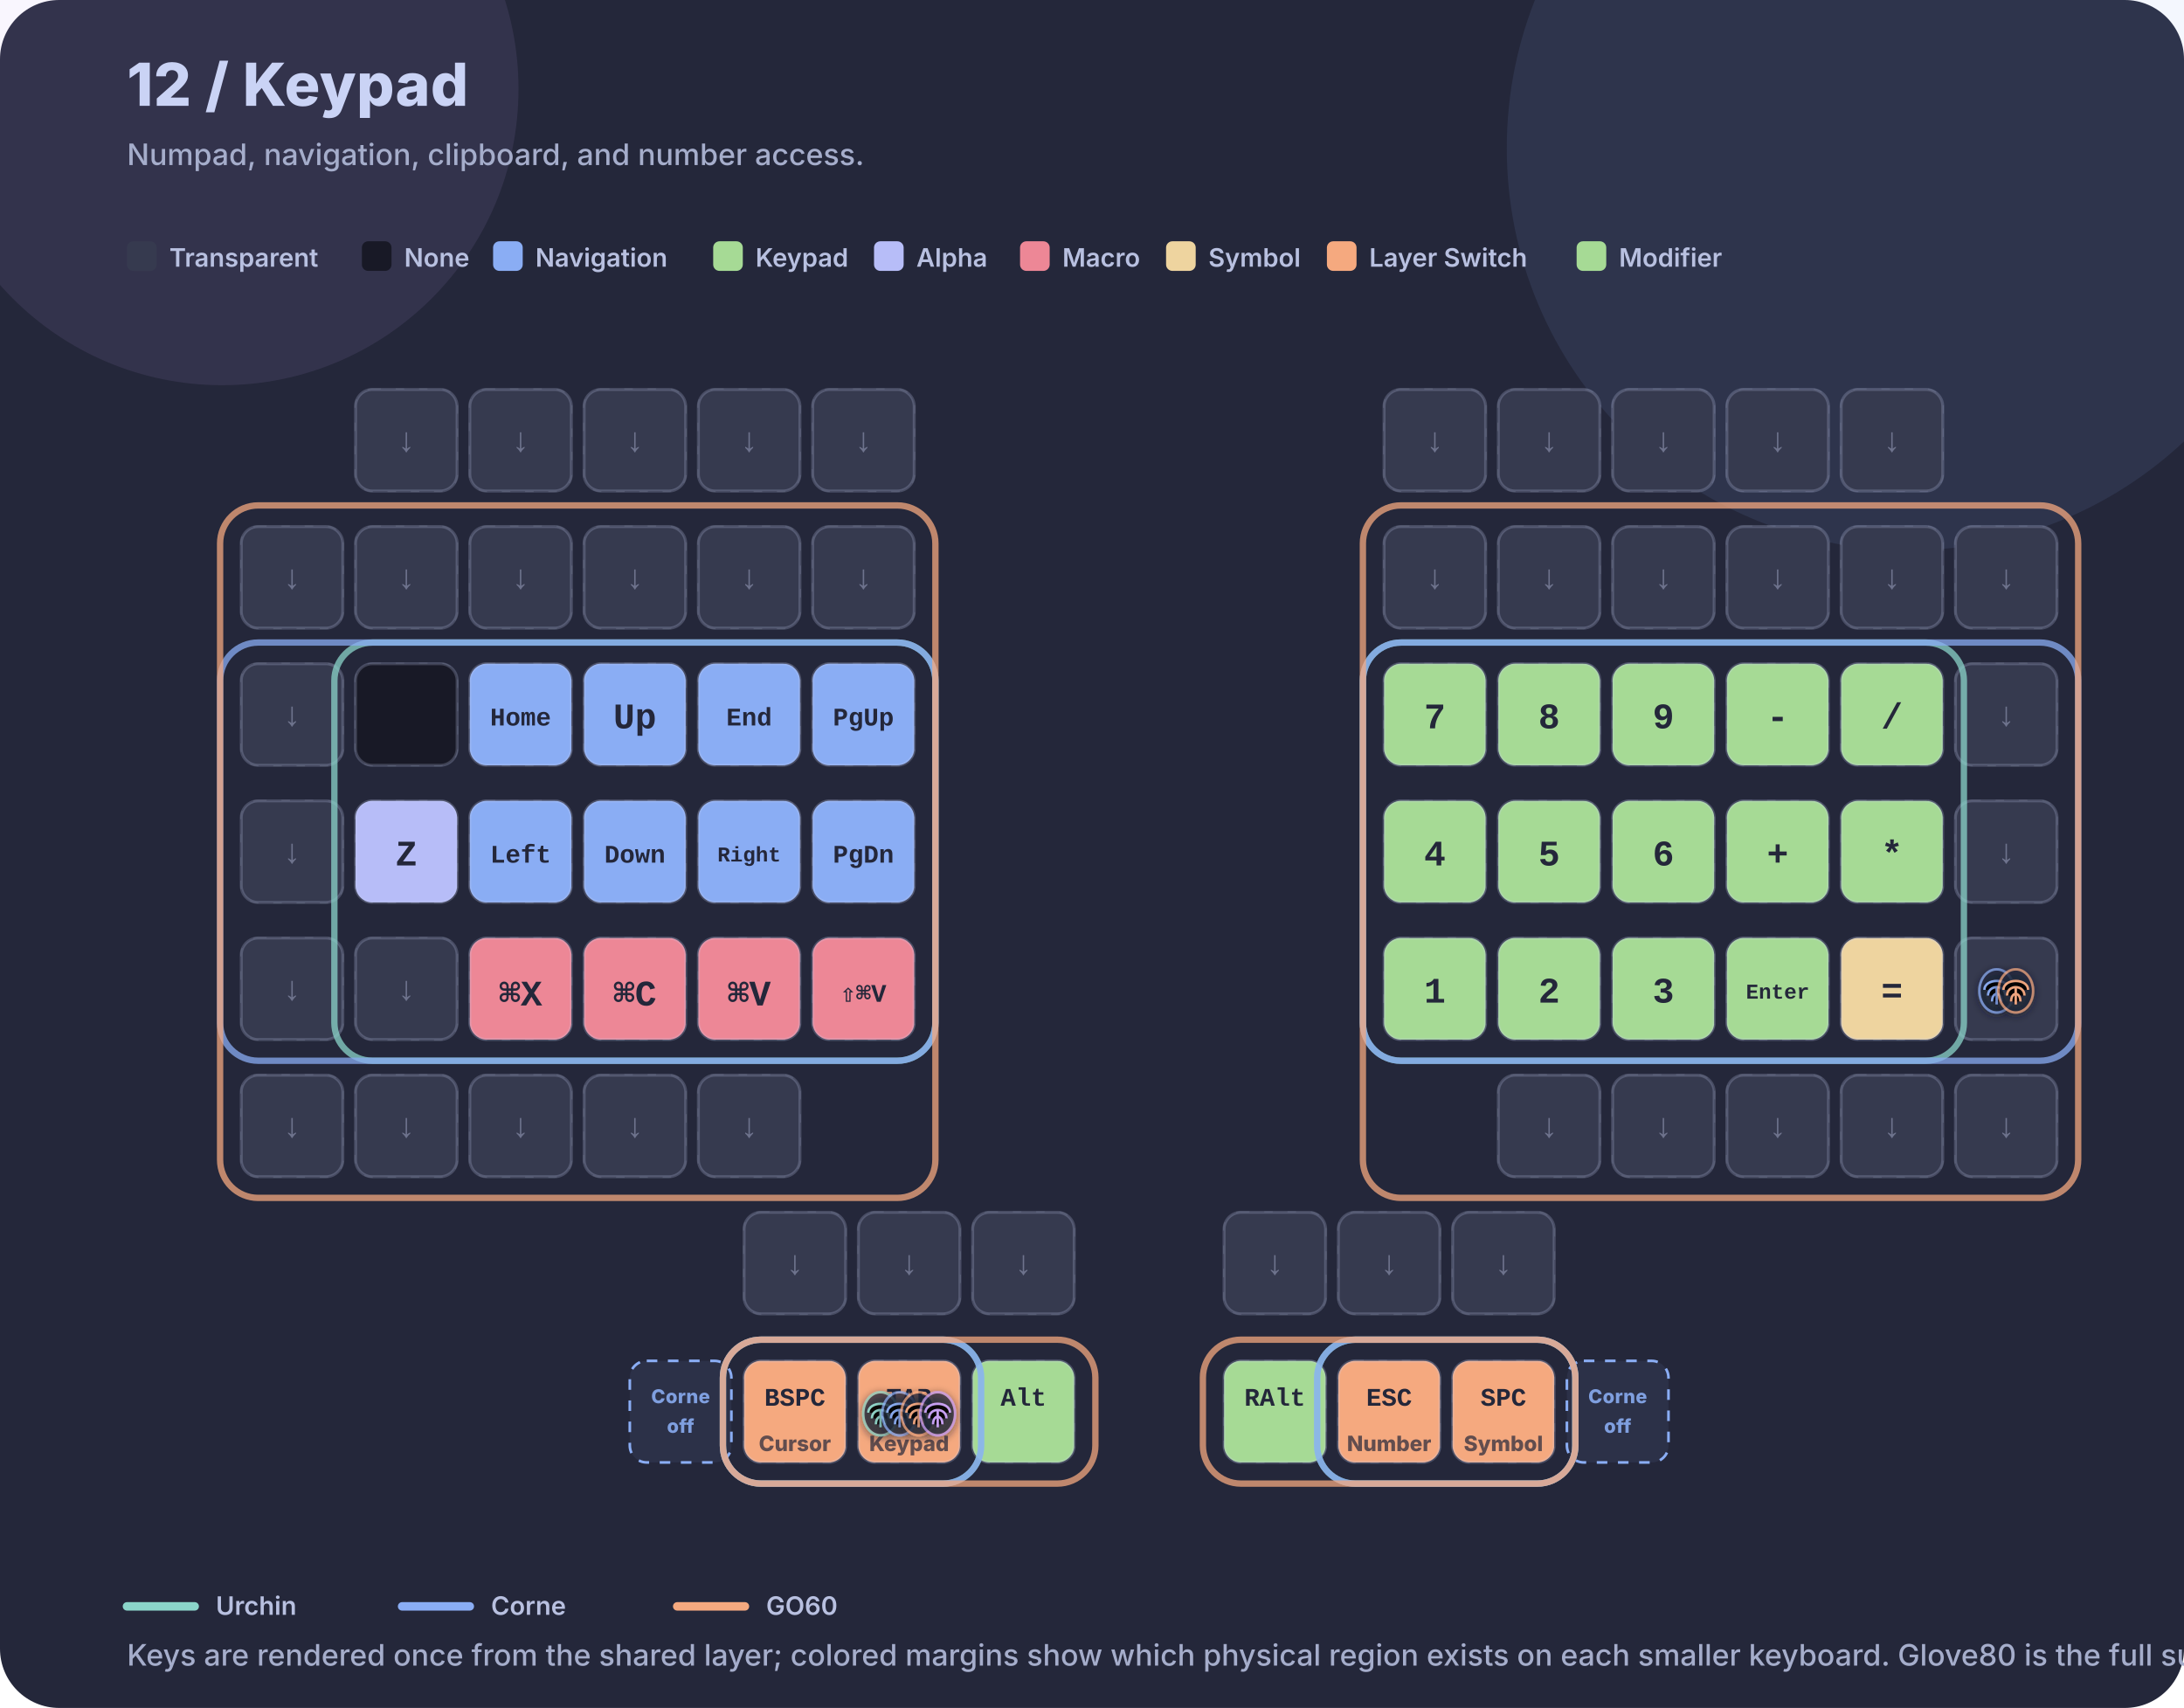
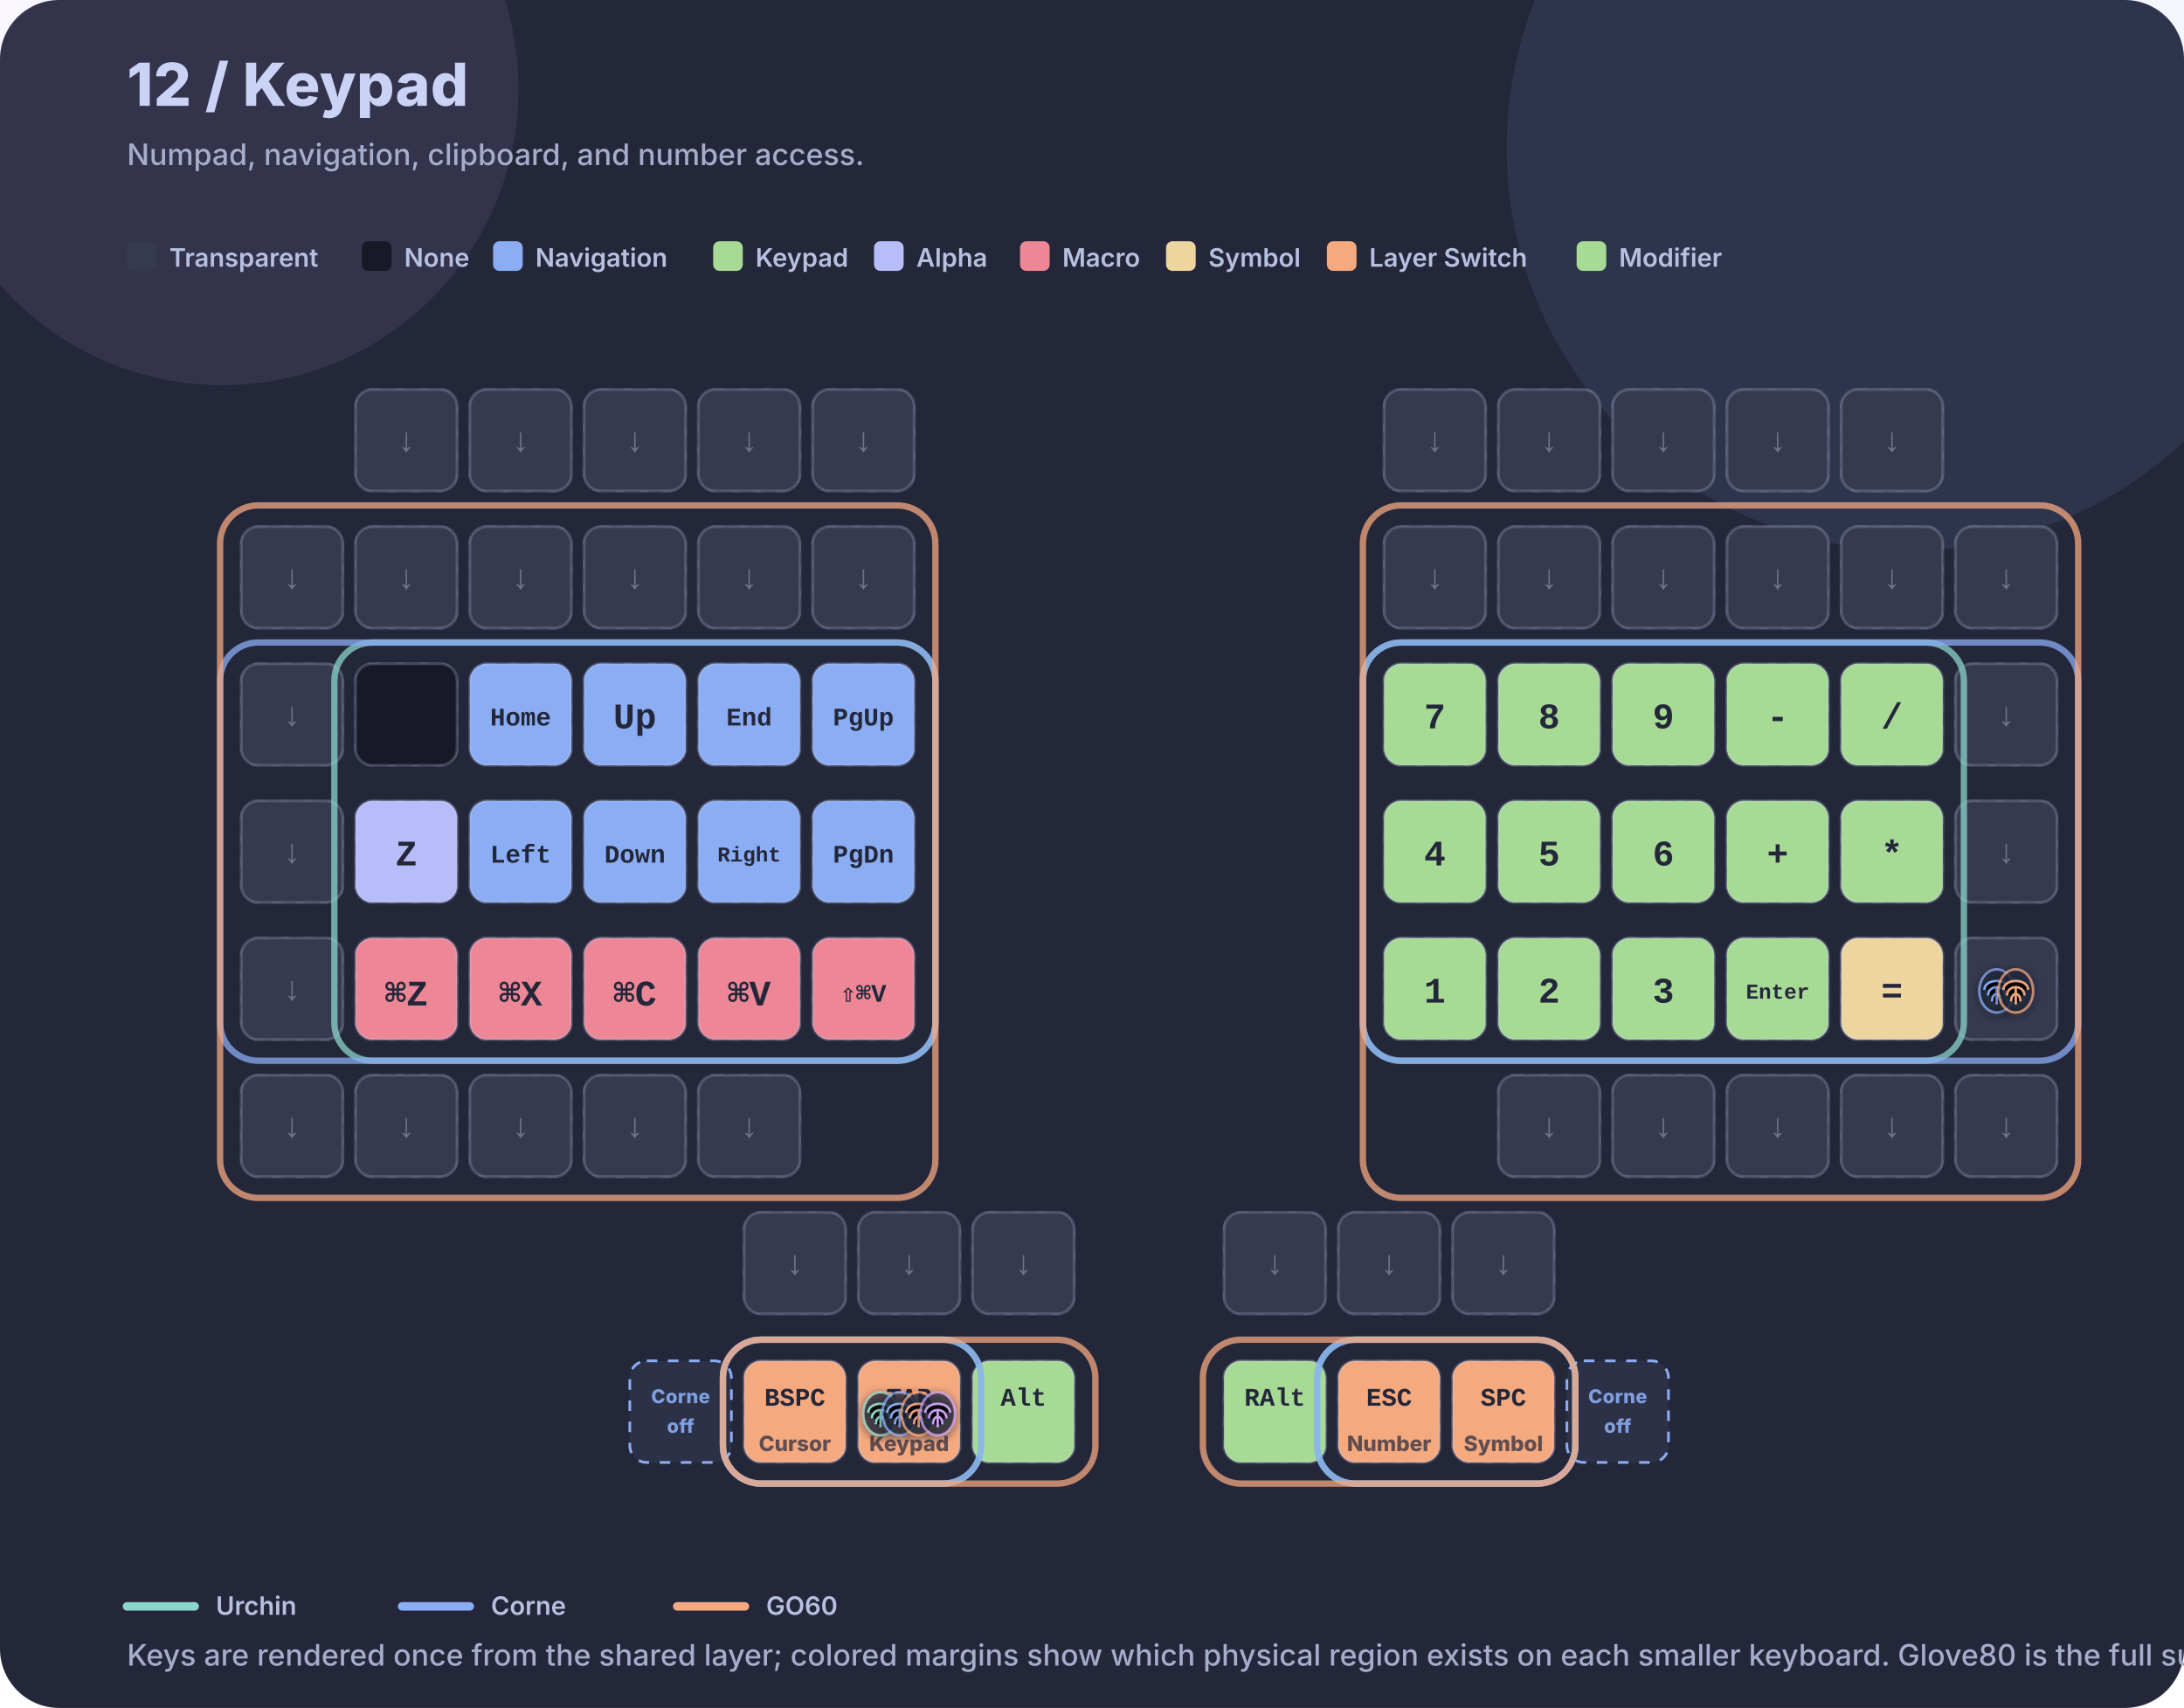
<svg xmlns="http://www.w3.org/2000/svg" width="1032" height="807" viewBox="0 0 1032 807" role="img" aria-labelledby="title desc">
  <style>
    .title { font: 800 28px Inter, Avenir Next, Segoe UI, sans-serif; fill: #cad3f5; letter-spacing: .2px; }
    .subtitle { font: 500 14px Inter, Avenir Next, Segoe UI, sans-serif; fill: #a5adcb; }
    .legend-text { font: 600 12px Inter, Avenir Next, Segoe UI, sans-serif; fill: #b8c0e0; }
    .tap { font-family: Berkeley Mono, SFMono-Regular, Consolas, Liberation Mono, monospace; font-weight: 800; text-anchor: middle; dominant-baseline: central; }
    .tap.transparent { font-size: 16px; fill: #6e738d; }
    .hold { font: 800 10px Inter, Avenir Next, Segoe UI, sans-serif; text-anchor: middle; dominant-baseline: central; }
    .key { stroke: rgba(202,211,245,.22); stroke-width: 1.4; }
    .ghost-key { fill: transparent; stroke: rgba(202,211,245,.13); stroke-width: 1; stroke-dasharray: 4 7; }
    .corne-disabled-thumb rect { fill: rgba(138,173,244,.08); stroke: #8aadf4; stroke-width: 1.25; stroke-dasharray: 5 5; }
    .corne-disabled-thumb text { font: 800 9px Inter, Avenir Next, Segoe UI, sans-serif; fill: #8aadf4; text-anchor: middle; letter-spacing: .15px; opacity: .88; }
    .keyboard-boundary { fill: transparent; stroke-width: 3; opacity: .74; }
    .layer-activator { opacity: .96; filter: drop-shadow(0 1px 2px rgba(24,25,38,.8)); }
    .layer-activator * { stroke: #24273a; stroke-width: 1.15; }
    .outline-legend-line { stroke-width: 4; stroke-linecap: round; }
    .shortcut path { fill: none; stroke: #8bd5ca; stroke-width: 1.2; opacity: .62; stroke-linecap: round; }
    .shortcut circle { fill: #8bd5ca; stroke: #24273a; stroke-width: 1.5; }
    .shortcut rect { fill: #181926; stroke: #8bd5ca; stroke-width: 1.2; }
    .shortcut text { font: 800 11px Inter, Avenir Next, Segoe UI, sans-serif; fill: #cad3f5; text-anchor: middle; letter-spacing: .2px; }
  </style>
  <rect x="0" y="0" width="1032" height="807" rx="28" fill="#24273a" />
  <circle cx="105" cy="42" r="140" fill="#c6a0f6" opacity="0.10" />
  <circle cx="902" cy="70" r="190" fill="#8aadf4" opacity="0.10" />
  <text x="60" y="50" class="title">12 / Keypad</text>
  <text x="60" y="78" class="subtitle">Numpad, navigation, clipboard, and number access.</text>
  <rect x="60" y="114" width="14" height="14" rx="3" fill="#363a4f" />
  <text x="80" y="126" class="legend-text">Transparent</text>
  <rect x="171" y="114" width="14" height="14" rx="3" fill="#181926" />
  <text x="191" y="126" class="legend-text">None</text>
  <rect x="233" y="114" width="14" height="14" rx="3" fill="#8aadf4" />
  <text x="253" y="126" class="legend-text">Navigation</text>
  <rect x="337" y="114" width="14" height="14" rx="3" fill="#a6da95" />
  <text x="357" y="126" class="legend-text">Keypad</text>
  <rect x="413" y="114" width="14" height="14" rx="3" fill="#b7bdf8" />
  <text x="433" y="126" class="legend-text">Alpha</text>
  <rect x="482" y="114" width="14" height="14" rx="3" fill="#ed8796" />
  <text x="502" y="126" class="legend-text">Macro</text>
  <rect x="551" y="114" width="14" height="14" rx="3" fill="#eed49f" />
  <text x="571" y="126" class="legend-text">Symbol</text>
  <rect x="627" y="114" width="14" height="14" rx="3" fill="#f5a97f" />
  <text x="647" y="126" class="legend-text">Layer Switch</text>
  <rect x="745" y="114" width="14" height="14" rx="3" fill="#a6da95" />
  <text x="765" y="126" class="legend-text">Modifier</text>
  <g transform="translate(60 184)">
    <rect class="ghost-key" x="108" y="0" width="48" height="48" rx="8" />
    <rect class="ghost-key" x="162" y="0" width="48" height="48" rx="8" />
    <rect class="ghost-key" x="216" y="0" width="48" height="48" rx="8" />
    <rect class="ghost-key" x="270" y="0" width="48" height="48" rx="8" />
    <rect class="ghost-key" x="324" y="0" width="48" height="48" rx="8" />
    <rect class="ghost-key" x="594" y="0" width="48" height="48" rx="8" />
    <rect class="ghost-key" x="648" y="0" width="48" height="48" rx="8" />
    <rect class="ghost-key" x="702" y="0" width="48" height="48" rx="8" />
    <rect class="ghost-key" x="756" y="0" width="48" height="48" rx="8" />
    <rect class="ghost-key" x="810" y="0" width="48" height="48" rx="8" />
    <rect class="ghost-key" x="54" y="64.8" width="48" height="48" rx="8" />
    <rect class="ghost-key" x="108" y="64.8" width="48" height="48" rx="8" />
    <rect class="ghost-key" x="162" y="64.8" width="48" height="48" rx="8" />
    <rect class="ghost-key" x="216" y="64.8" width="48" height="48" rx="8" />
    <rect class="ghost-key" x="270" y="64.8" width="48" height="48" rx="8" />
    <rect class="ghost-key" x="324" y="64.8" width="48" height="48" rx="8" />
    <rect class="ghost-key" x="594" y="64.8" width="48" height="48" rx="8" />
    <rect class="ghost-key" x="648" y="64.8" width="48" height="48" rx="8" />
    <rect class="ghost-key" x="702" y="64.8" width="48" height="48" rx="8" />
    <rect class="ghost-key" x="756" y="64.8" width="48" height="48" rx="8" />
    <rect class="ghost-key" x="810" y="64.8" width="48" height="48" rx="8" />
    <rect class="ghost-key" x="864" y="64.8" width="48" height="48" rx="8" />
    <rect class="ghost-key" x="54" y="129.6" width="48" height="48" rx="8" />
    <rect class="ghost-key" x="108" y="129.6" width="48" height="48" rx="8" />
    <rect class="ghost-key" x="162" y="129.6" width="48" height="48" rx="8" />
    <rect class="ghost-key" x="216" y="129.6" width="48" height="48" rx="8" />
    <rect class="ghost-key" x="270" y="129.6" width="48" height="48" rx="8" />
    <rect class="ghost-key" x="324" y="129.6" width="48" height="48" rx="8" />
    <rect class="ghost-key" x="594" y="129.6" width="48" height="48" rx="8" />
    <rect class="ghost-key" x="648" y="129.6" width="48" height="48" rx="8" />
    <rect class="ghost-key" x="702" y="129.6" width="48" height="48" rx="8" />
    <rect class="ghost-key" x="756" y="129.6" width="48" height="48" rx="8" />
    <rect class="ghost-key" x="810" y="129.6" width="48" height="48" rx="8" />
    <rect class="ghost-key" x="864" y="129.6" width="48" height="48" rx="8" />
    <rect class="ghost-key" x="54" y="194.4" width="48" height="48" rx="8" />
    <rect class="ghost-key" x="108" y="194.4" width="48" height="48" rx="8" />
    <rect class="ghost-key" x="162" y="194.4" width="48" height="48" rx="8" />
    <rect class="ghost-key" x="216" y="194.4" width="48" height="48" rx="8" />
    <rect class="ghost-key" x="270" y="194.4" width="48" height="48" rx="8" />
    <rect class="ghost-key" x="324" y="194.4" width="48" height="48" rx="8" />
    <rect class="ghost-key" x="594" y="194.4" width="48" height="48" rx="8" />
    <rect class="ghost-key" x="648" y="194.4" width="48" height="48" rx="8" />
    <rect class="ghost-key" x="702" y="194.4" width="48" height="48" rx="8" />
    <rect class="ghost-key" x="756" y="194.4" width="48" height="48" rx="8" />
    <rect class="ghost-key" x="810" y="194.4" width="48" height="48" rx="8" />
    <rect class="ghost-key" x="864" y="194.4" width="48" height="48" rx="8" />
    <rect class="ghost-key" x="54" y="259.2" width="48" height="48" rx="8" />
    <rect class="ghost-key" x="108" y="259.2" width="48" height="48" rx="8" />
    <rect class="ghost-key" x="162" y="259.2" width="48" height="48" rx="8" />
    <rect class="ghost-key" x="216" y="259.2" width="48" height="48" rx="8" />
    <rect class="ghost-key" x="270" y="259.2" width="48" height="48" rx="8" />
    <rect class="ghost-key" x="324" y="259.2" width="48" height="48" rx="8" />
    <rect class="ghost-key" x="291.6" y="388.8" width="48" height="48" rx="8" />
    <rect class="ghost-key" x="345.6" y="388.8" width="48" height="48" rx="8" />
    <rect class="ghost-key" x="399.6" y="388.8" width="48" height="48" rx="8" />
    <rect class="ghost-key" x="518.4" y="388.8" width="48" height="48" rx="8" />
    <rect class="ghost-key" x="572.4" y="388.8" width="48" height="48" rx="8" />
    <rect class="ghost-key" x="626.4" y="388.8" width="48" height="48" rx="8" />
    <rect class="ghost-key" x="594" y="259.2" width="48" height="48" rx="8" />
    <rect class="ghost-key" x="648" y="259.2" width="48" height="48" rx="8" />
    <rect class="ghost-key" x="702" y="259.2" width="48" height="48" rx="8" />
    <rect class="ghost-key" x="756" y="259.2" width="48" height="48" rx="8" />
    <rect class="ghost-key" x="810" y="259.2" width="48" height="48" rx="8" />
    <rect class="ghost-key" x="864" y="259.2" width="48" height="48" rx="8" />
    <rect class="ghost-key" x="54" y="324" width="48" height="48" rx="8" />
    <rect class="ghost-key" x="108" y="324" width="48" height="48" rx="8" />
    <rect class="ghost-key" x="162" y="324" width="48" height="48" rx="8" />
    <rect class="ghost-key" x="216" y="324" width="48" height="48" rx="8" />
    <rect class="ghost-key" x="270" y="324" width="48" height="48" rx="8" />
    <rect class="ghost-key" x="291.6" y="459" width="48" height="48" rx="8" />
    <rect class="ghost-key" x="345.6" y="459" width="48" height="48" rx="8" />
    <rect class="ghost-key" x="399.6" y="459" width="48" height="48" rx="8" />
    <rect class="ghost-key" x="518.4" y="459" width="48" height="48" rx="8" />
    <rect class="ghost-key" x="572.4" y="459" width="48" height="48" rx="8" />
    <rect class="ghost-key" x="626.4" y="459" width="48" height="48" rx="8" />
    <rect class="ghost-key" x="648" y="324" width="48" height="48" rx="8" />
    <rect class="ghost-key" x="702" y="324" width="48" height="48" rx="8" />
    <rect class="ghost-key" x="756" y="324" width="48" height="48" rx="8" />
    <rect class="ghost-key" x="810" y="324" width="48" height="48" rx="8" />
    <rect class="ghost-key" x="864" y="324" width="48" height="48" rx="8" />
    <g class="corne-disabled-thumb" aria-label="Corne disabled thumb key">
      <rect x="237.6" y="459" width="48" height="48" rx="8" />
      <text x="261.6" y="479">Corne</text>
      <text x="261.6" y="493">off</text>
    </g>
    <g class="corne-disabled-thumb" aria-label="Corne disabled thumb key">
      <rect x="680.4" y="459" width="48" height="48" rx="8" />
      <text x="704.4" y="479">Corne</text>
      <text x="704.4" y="493">off</text>
    </g>
    <rect class="key" x="108" y="0" width="48" height="48" rx="8" fill="#363a4f" />
    <text x="132" y="25" class="tap transparent">↓</text>
    <rect class="key" x="162" y="0" width="48" height="48" rx="8" fill="#363a4f" />
    <text x="186" y="25" class="tap transparent">↓</text>
    <rect class="key" x="216" y="0" width="48" height="48" rx="8" fill="#363a4f" />
    <text x="240" y="25" class="tap transparent">↓</text>
    <rect class="key" x="270" y="0" width="48" height="48" rx="8" fill="#363a4f" />
    <text x="294" y="25" class="tap transparent">↓</text>
    <rect class="key" x="324" y="0" width="48" height="48" rx="8" fill="#363a4f" />
    <text x="348" y="25" class="tap transparent">↓</text>
    <rect class="key" x="594" y="0" width="48" height="48" rx="8" fill="#363a4f" />
    <text x="618" y="25" class="tap transparent">↓</text>
    <rect class="key" x="648" y="0" width="48" height="48" rx="8" fill="#363a4f" />
    <text x="672" y="25" class="tap transparent">↓</text>
    <rect class="key" x="702" y="0" width="48" height="48" rx="8" fill="#363a4f" />
    <text x="726" y="25" class="tap transparent">↓</text>
    <rect class="key" x="756" y="0" width="48" height="48" rx="8" fill="#363a4f" />
    <text x="780" y="25" class="tap transparent">↓</text>
    <rect class="key" x="810" y="0" width="48" height="48" rx="8" fill="#363a4f" />
    <text x="834" y="25" class="tap transparent">↓</text>
    <rect class="key" x="54" y="64.8" width="48" height="48" rx="8" fill="#363a4f" />
    <text x="78" y="89.8" class="tap transparent">↓</text>
    <rect class="key" x="108" y="64.8" width="48" height="48" rx="8" fill="#363a4f" />
    <text x="132" y="89.8" class="tap transparent">↓</text>
    <rect class="key" x="162" y="64.8" width="48" height="48" rx="8" fill="#363a4f" />
    <text x="186" y="89.8" class="tap transparent">↓</text>
    <rect class="key" x="216" y="64.8" width="48" height="48" rx="8" fill="#363a4f" />
    <text x="240" y="89.8" class="tap transparent">↓</text>
    <rect class="key" x="270" y="64.8" width="48" height="48" rx="8" fill="#363a4f" />
    <text x="294" y="89.8" class="tap transparent">↓</text>
    <rect class="key" x="324" y="64.8" width="48" height="48" rx="8" fill="#363a4f" />
    <text x="348" y="89.8" class="tap transparent">↓</text>
    <rect class="key" x="594" y="64.8" width="48" height="48" rx="8" fill="#363a4f" />
    <text x="618" y="89.8" class="tap transparent">↓</text>
    <rect class="key" x="648" y="64.8" width="48" height="48" rx="8" fill="#363a4f" />
    <text x="672" y="89.8" class="tap transparent">↓</text>
    <rect class="key" x="702" y="64.8" width="48" height="48" rx="8" fill="#363a4f" />
    <text x="726" y="89.8" class="tap transparent">↓</text>
    <rect class="key" x="756" y="64.8" width="48" height="48" rx="8" fill="#363a4f" />
    <text x="780" y="89.8" class="tap transparent">↓</text>
    <rect class="key" x="810" y="64.8" width="48" height="48" rx="8" fill="#363a4f" />
    <text x="834" y="89.8" class="tap transparent">↓</text>
    <rect class="key" x="864" y="64.8" width="48" height="48" rx="8" fill="#363a4f" />
    <text x="888" y="89.8" class="tap transparent">↓</text>
    <rect class="key" x="54" y="129.6" width="48" height="48" rx="8" fill="#363a4f" />
    <text x="78" y="154.6" class="tap transparent">↓</text>
    <rect class="key" x="108" y="129.6" width="48" height="48" rx="8" fill="#181926" />
    <rect class="key" x="162" y="129.6" width="48" height="48" rx="8" fill="#8aadf4" />
    <text x="186" y="155.6" class="tap" style="font-size:12px;fill:#24273a">Home</text>
    <rect class="key" x="216" y="129.6" width="48" height="48" rx="8" fill="#8aadf4" />
    <text x="240" y="155.6" class="tap" style="font-size:17px;fill:#24273a">Up</text>
    <rect class="key" x="270" y="129.6" width="48" height="48" rx="8" fill="#8aadf4" />
    <text x="294" y="155.6" class="tap" style="font-size:12px;fill:#24273a">End</text>
    <rect class="key" x="324" y="129.6" width="48" height="48" rx="8" fill="#8aadf4" />
    <text x="348" y="155.6" class="tap" style="font-size:12px;fill:#24273a">PgUp</text>
    <rect class="key" x="594" y="129.6" width="48" height="48" rx="8" fill="#a6da95" />
    <text x="618" y="155.6" class="tap" style="font-size:17px;fill:#24273a">7</text>
    <rect class="key" x="648" y="129.6" width="48" height="48" rx="8" fill="#a6da95" />
    <text x="672" y="155.6" class="tap" style="font-size:17px;fill:#24273a">8</text>
    <rect class="key" x="702" y="129.6" width="48" height="48" rx="8" fill="#a6da95" />
    <text x="726" y="155.6" class="tap" style="font-size:17px;fill:#24273a">9</text>
    <rect class="key" x="756" y="129.6" width="48" height="48" rx="8" fill="#a6da95" />
    <text x="780" y="155.6" class="tap" style="font-size:17px;fill:#24273a">-</text>
    <rect class="key" x="810" y="129.6" width="48" height="48" rx="8" fill="#a6da95" />
    <text x="834" y="155.6" class="tap" style="font-size:17px;fill:#24273a">/</text>
    <rect class="key" x="864" y="129.6" width="48" height="48" rx="8" fill="#363a4f" />
    <text x="888" y="154.6" class="tap transparent">↓</text>
    <rect class="key" x="54" y="194.4" width="48" height="48" rx="8" fill="#363a4f" />
    <text x="78" y="219.4" class="tap transparent">↓</text>
    <rect class="key" x="108" y="194.4" width="48" height="48" rx="8" fill="#b7bdf8" />
    <text x="132" y="220.4" class="tap" style="font-size:17px;fill:#24273a">Z</text>
    <rect class="key" x="162" y="194.4" width="48" height="48" rx="8" fill="#8aadf4" />
    <text x="186" y="220.4" class="tap" style="font-size:12px;fill:#24273a">Left</text>
    <rect class="key" x="216" y="194.4" width="48" height="48" rx="8" fill="#8aadf4" />
    <text x="240" y="220.4" class="tap" style="font-size:12px;fill:#24273a">Down</text>
    <rect class="key" x="270" y="194.4" width="48" height="48" rx="8" fill="#8aadf4" />
    <text x="294" y="220.4" class="tap" style="font-size:10px;fill:#24273a">Right</text>
    <rect class="key" x="324" y="194.4" width="48" height="48" rx="8" fill="#8aadf4" />
    <text x="348" y="220.4" class="tap" style="font-size:12px;fill:#24273a">PgDn</text>
    <rect class="key" x="594" y="194.4" width="48" height="48" rx="8" fill="#a6da95" />
    <text x="618" y="220.4" class="tap" style="font-size:17px;fill:#24273a">4</text>
    <rect class="key" x="648" y="194.4" width="48" height="48" rx="8" fill="#a6da95" />
    <text x="672" y="220.4" class="tap" style="font-size:17px;fill:#24273a">5</text>
    <rect class="key" x="702" y="194.4" width="48" height="48" rx="8" fill="#a6da95" />
    <text x="726" y="220.4" class="tap" style="font-size:17px;fill:#24273a">6</text>
    <rect class="key" x="756" y="194.4" width="48" height="48" rx="8" fill="#a6da95" />
    <text x="780" y="220.4" class="tap" style="font-size:17px;fill:#24273a">+</text>
    <rect class="key" x="810" y="194.4" width="48" height="48" rx="8" fill="#a6da95" />
    <text x="834" y="220.4" class="tap" style="font-size:17px;fill:#24273a">*</text>
    <rect class="key" x="864" y="194.4" width="48" height="48" rx="8" fill="#363a4f" />
    <text x="888" y="219.4" class="tap transparent">↓</text>
    <rect class="key" x="54" y="259.2" width="48" height="48" rx="8" fill="#363a4f" />
    <text x="78" y="284.2" class="tap transparent">↓</text>
-     <rect class="key" x="108" y="259.2" width="48" height="48" rx="8" fill="#363a4f" />
-     <text x="132" y="284.2" class="tap transparent">↓</text>
+     <rect class="key" x="108" y="259.2" width="48" height="48" rx="8" fill="#ed8796" />
+     <text x="132" y="285.2" class="tap" style="font-size:17px;fill:#24273a">⌘Z</text>
    <rect class="key" x="162" y="259.2" width="48" height="48" rx="8" fill="#ed8796" />
    <text x="186" y="285.2" class="tap" style="font-size:17px;fill:#24273a">⌘X</text>
    <rect class="key" x="216" y="259.2" width="48" height="48" rx="8" fill="#ed8796" />
    <text x="240" y="285.2" class="tap" style="font-size:17px;fill:#24273a">⌘C</text>
    <rect class="key" x="270" y="259.2" width="48" height="48" rx="8" fill="#ed8796" />
    <text x="294" y="285.2" class="tap" style="font-size:17px;fill:#24273a">⌘V</text>
    <rect class="key" x="324" y="259.2" width="48" height="48" rx="8" fill="#ed8796" />
    <text x="348" y="285.2" class="tap" style="font-size:12px;fill:#24273a">⇧⌘V</text>
    <rect class="key" x="291.6" y="388.8" width="48" height="48" rx="8" fill="#363a4f" />
    <text x="315.6" y="413.8" class="tap transparent">↓</text>
    <rect class="key" x="345.6" y="388.8" width="48" height="48" rx="8" fill="#363a4f" />
    <text x="369.6" y="413.8" class="tap transparent">↓</text>
    <rect class="key" x="399.6" y="388.8" width="48" height="48" rx="8" fill="#363a4f" />
    <text x="423.6" y="413.8" class="tap transparent">↓</text>
    <rect class="key" x="518.4" y="388.8" width="48" height="48" rx="8" fill="#363a4f" />
    <text x="542.4" y="413.8" class="tap transparent">↓</text>
    <rect class="key" x="572.4" y="388.8" width="48" height="48" rx="8" fill="#363a4f" />
    <text x="596.4" y="413.8" class="tap transparent">↓</text>
    <rect class="key" x="626.4" y="388.8" width="48" height="48" rx="8" fill="#363a4f" />
    <text x="650.4" y="413.8" class="tap transparent">↓</text>
    <rect class="key" x="594" y="259.2" width="48" height="48" rx="8" fill="#a6da95" />
    <text x="618" y="285.2" class="tap" style="font-size:17px;fill:#24273a">1</text>
    <rect class="key" x="648" y="259.2" width="48" height="48" rx="8" fill="#a6da95" />
    <text x="672" y="285.2" class="tap" style="font-size:17px;fill:#24273a">2</text>
    <rect class="key" x="702" y="259.2" width="48" height="48" rx="8" fill="#a6da95" />
    <text x="726" y="285.2" class="tap" style="font-size:17px;fill:#24273a">3</text>
    <rect class="key" x="756" y="259.2" width="48" height="48" rx="8" fill="#a6da95" />
    <text x="780" y="285.2" class="tap" style="font-size:10px;fill:#24273a">Enter</text>
    <rect class="key" x="810" y="259.2" width="48" height="48" rx="8" fill="#eed49f" />
    <text x="834" y="285.2" class="tap" style="font-size:17px;fill:#24273a">=</text>
    <rect class="key" x="864" y="259.2" width="48" height="48" rx="8" fill="#363a4f" />
    <text x="888" y="284.2" class="tap transparent">↓</text>
    <rect class="key" x="54" y="324" width="48" height="48" rx="8" fill="#363a4f" />
    <text x="78" y="349" class="tap transparent">↓</text>
    <rect class="key" x="108" y="324" width="48" height="48" rx="8" fill="#363a4f" />
    <text x="132" y="349" class="tap transparent">↓</text>
    <rect class="key" x="162" y="324" width="48" height="48" rx="8" fill="#363a4f" />
    <text x="186" y="349" class="tap transparent">↓</text>
    <rect class="key" x="216" y="324" width="48" height="48" rx="8" fill="#363a4f" />
    <text x="240" y="349" class="tap transparent">↓</text>
    <rect class="key" x="270" y="324" width="48" height="48" rx="8" fill="#363a4f" />
    <text x="294" y="349" class="tap transparent">↓</text>
    <rect class="key" x="291.6" y="459" width="48" height="48" rx="8" fill="#f5a97f" />
    <text x="315.6" y="477" class="tap" style="font-size:12px;fill:#24273a">BSPC</text>
    <text x="315.6" y="498" class="hold" style="fill:rgba(36,39,58,0.70)">Cursor</text>
    <rect class="key" x="345.6" y="459" width="48" height="48" rx="8" fill="#f5a97f" />
    <text x="369.6" y="477" class="tap" style="font-size:12px;fill:#24273a">TAB</text>
    <text x="369.6" y="498" class="hold" style="fill:rgba(36,39,58,0.70)">Keypad</text>
    <rect class="key" x="399.6" y="459" width="48" height="48" rx="8" fill="#a6da95" />
    <text x="423.6" y="477" class="tap" style="font-size:12px;fill:#24273a">Alt</text>
    <rect class="key" x="518.4" y="459" width="48" height="48" rx="8" fill="#a6da95" />
    <text x="542.4" y="477" class="tap" style="font-size:12px;fill:#24273a">RAlt</text>
    <rect class="key" x="572.4" y="459" width="48" height="48" rx="8" fill="#f5a97f" />
    <text x="596.4" y="477" class="tap" style="font-size:12px;fill:#24273a">ESC</text>
    <text x="596.4" y="498" class="hold" style="fill:rgba(36,39,58,0.70)">Number</text>
    <rect class="key" x="626.4" y="459" width="48" height="48" rx="8" fill="#f5a97f" />
    <text x="650.4" y="477" class="tap" style="font-size:12px;fill:#24273a">SPC</text>
    <text x="650.4" y="498" class="hold" style="fill:rgba(36,39,58,0.70)">Symbol</text>
    <rect class="key" x="648" y="324" width="48" height="48" rx="8" fill="#363a4f" />
    <text x="672" y="349" class="tap transparent">↓</text>
    <rect class="key" x="702" y="324" width="48" height="48" rx="8" fill="#363a4f" />
    <text x="726" y="349" class="tap transparent">↓</text>
    <rect class="key" x="756" y="324" width="48" height="48" rx="8" fill="#363a4f" />
    <text x="780" y="349" class="tap transparent">↓</text>
    <rect class="key" x="810" y="324" width="48" height="48" rx="8" fill="#363a4f" />
    <text x="834" y="349" class="tap transparent">↓</text>
    <rect class="key" x="864" y="324" width="48" height="48" rx="8" fill="#363a4f" />
    <text x="888" y="349" class="tap transparent">↓</text>
    <rect class="keyboard-boundary" x="98" y="119.6" width="284" height="197.6" rx="18" style="stroke:#8bd5ca" />
    <rect class="keyboard-boundary" x="584" y="119.6" width="284" height="197.6" rx="18" style="stroke:#8bd5ca" />
    <rect class="keyboard-boundary" x="281.6" y="449" width="122" height="68" rx="18" style="stroke:#8bd5ca" />
    <rect class="keyboard-boundary" x="562.4" y="449" width="122" height="68" rx="18" style="stroke:#8bd5ca" />
    <rect class="keyboard-boundary" x="44" y="119.6" width="338" height="197.6" rx="18" style="stroke:#8aadf4" />
    <rect class="keyboard-boundary" x="584" y="119.6" width="338" height="197.6" rx="18" style="stroke:#8aadf4" />
    <rect class="keyboard-boundary" x="281.6" y="449" width="122" height="68" rx="18" style="stroke:#8aadf4" />
    <rect class="keyboard-boundary" x="562.4" y="449" width="122" height="68" rx="18" style="stroke:#8aadf4" />
    <rect class="keyboard-boundary" x="44" y="54.8" width="338" height="327.2" rx="18" style="stroke:#f5a97f" />
    <rect class="keyboard-boundary" x="584" y="54.8" width="338" height="327.2" rx="18" style="stroke:#f5a97f" />
    <rect class="keyboard-boundary" x="281.6" y="449" width="176" height="68" rx="18" style="stroke:#f5a97f" />
    <rect class="keyboard-boundary" x="508.4" y="449" width="176" height="68" rx="18" style="stroke:#f5a97f" />
    <g class="layer-activator" aria-label="Urchin activation key" transform="translate(356.1 484.0)">
      <ellipse cx="0" cy="0" rx="8.2" ry="10.2" style="fill:#24273a;opacity:.72;stroke:#8bd5ca;stroke-width:1.2" />
      <path d="M -5.8 -0.5 C -5.8 -6.1, 5.8 -6.1, 5.8 -0.5" style="stroke:#8bd5ca" />
      <path d="M -4.1 2.2 C -4.1 -3.1, 4.1 -3.1, 4.1 2.2" style="stroke:#8bd5ca" />
      <path d="M -2.2 5.0 C -2.2 .2, 2.2 .2, 2.2 5.0" style="stroke:#8bd5ca" />
      <path d="M 0 -1.4 L 0 6.4" style="stroke:#8bd5ca" />
    </g>
    <g class="layer-activator" aria-label="Corne activation key" transform="translate(365.1 484.0)">
      <ellipse cx="0" cy="0" rx="8.2" ry="10.2" style="fill:#24273a;opacity:.72;stroke:#8aadf4;stroke-width:1.2" />
      <path d="M -5.8 -0.5 C -5.8 -6.1, 5.8 -6.1, 5.8 -0.5" style="stroke:#8aadf4" />
      <path d="M -4.1 2.2 C -4.1 -3.1, 4.1 -3.1, 4.1 2.2" style="stroke:#8aadf4" />
      <path d="M -2.2 5.0 C -2.2 .2, 2.2 .2, 2.2 5.0" style="stroke:#8aadf4" />
      <path d="M 0 -1.4 L 0 6.4" style="stroke:#8aadf4" />
    </g>
    <g class="layer-activator" aria-label="GO60 activation key" transform="translate(374.1 484.0)">
      <ellipse cx="0" cy="0" rx="8.2" ry="10.2" style="fill:#24273a;opacity:.72;stroke:#f5a97f;stroke-width:1.2" />
      <path d="M -5.8 -0.5 C -5.8 -6.1, 5.8 -6.1, 5.8 -0.5" style="stroke:#f5a97f" />
      <path d="M -4.1 2.2 C -4.1 -3.1, 4.1 -3.1, 4.1 2.2" style="stroke:#f5a97f" />
      <path d="M -2.2 5.0 C -2.2 .2, 2.2 .2, 2.2 5.0" style="stroke:#f5a97f" />
      <path d="M 0 -1.4 L 0 6.4" style="stroke:#f5a97f" />
    </g>
    <g class="layer-activator" aria-label="Glove80 activation key" transform="translate(383.1 484.0)">
      <ellipse cx="0" cy="0" rx="8.2" ry="10.2" style="fill:#24273a;opacity:.72;stroke:#c6a0f6;stroke-width:1.2" />
      <path d="M -5.8 -0.5 C -5.8 -6.1, 5.8 -6.1, 5.8 -0.5" style="stroke:#c6a0f6" />
      <path d="M -4.1 2.2 C -4.1 -3.1, 4.1 -3.1, 4.1 2.2" style="stroke:#c6a0f6" />
      <path d="M -2.2 5.0 C -2.2 .2, 2.2 .2, 2.2 5.0" style="stroke:#c6a0f6" />
      <path d="M 0 -1.4 L 0 6.4" style="stroke:#c6a0f6" />
    </g>
    <g class="layer-activator" aria-label="Corne activation key" transform="translate(883.5 284.2)">
      <ellipse cx="0" cy="0" rx="8.2" ry="10.2" style="fill:#24273a;opacity:.72;stroke:#8aadf4;stroke-width:1.2" />
      <path d="M -5.8 -0.5 C -5.8 -6.1, 5.8 -6.1, 5.8 -0.5" style="stroke:#8aadf4" />
      <path d="M -4.1 2.2 C -4.1 -3.1, 4.1 -3.1, 4.1 2.2" style="stroke:#8aadf4" />
      <path d="M -2.2 5.0 C -2.2 .2, 2.2 .2, 2.2 5.0" style="stroke:#8aadf4" />
      <path d="M 0 -1.4 L 0 6.4" style="stroke:#8aadf4" />
    </g>
    <g class="layer-activator" aria-label="GO60 activation key" transform="translate(892.5 284.2)">
      <ellipse cx="0" cy="0" rx="8.2" ry="10.2" style="fill:#24273a;opacity:.72;stroke:#f5a97f;stroke-width:1.2" />
      <path d="M -5.8 -0.5 C -5.8 -6.1, 5.8 -6.1, 5.8 -0.5" style="stroke:#f5a97f" />
      <path d="M -4.1 2.2 C -4.1 -3.1, 4.1 -3.1, 4.1 2.2" style="stroke:#f5a97f" />
      <path d="M -2.2 5.0 C -2.2 .2, 2.2 .2, 2.2 5.0" style="stroke:#f5a97f" />
      <path d="M 0 -1.4 L 0 6.4" style="stroke:#f5a97f" />
    </g>
  </g>
  <line x1="60" y1="759" x2="92" y2="759" class="outline-legend-line" style="stroke:#8bd5ca" />
  <text x="102" y="763" class="legend-text">Urchin</text>
  <line x1="190" y1="759" x2="222" y2="759" class="outline-legend-line" style="stroke:#8aadf4" />
  <text x="232" y="763" class="legend-text">Corne</text>
  <line x1="320" y1="759" x2="352" y2="759" class="outline-legend-line" style="stroke:#f5a97f" />
  <text x="362" y="763" class="legend-text">GO60</text>
  <text x="60" y="787" class="subtitle">Keys are rendered once from the shared layer; colored margins show which physical region exists on each smaller keyboard. Glove80 is the full superset.</text>
</svg>
